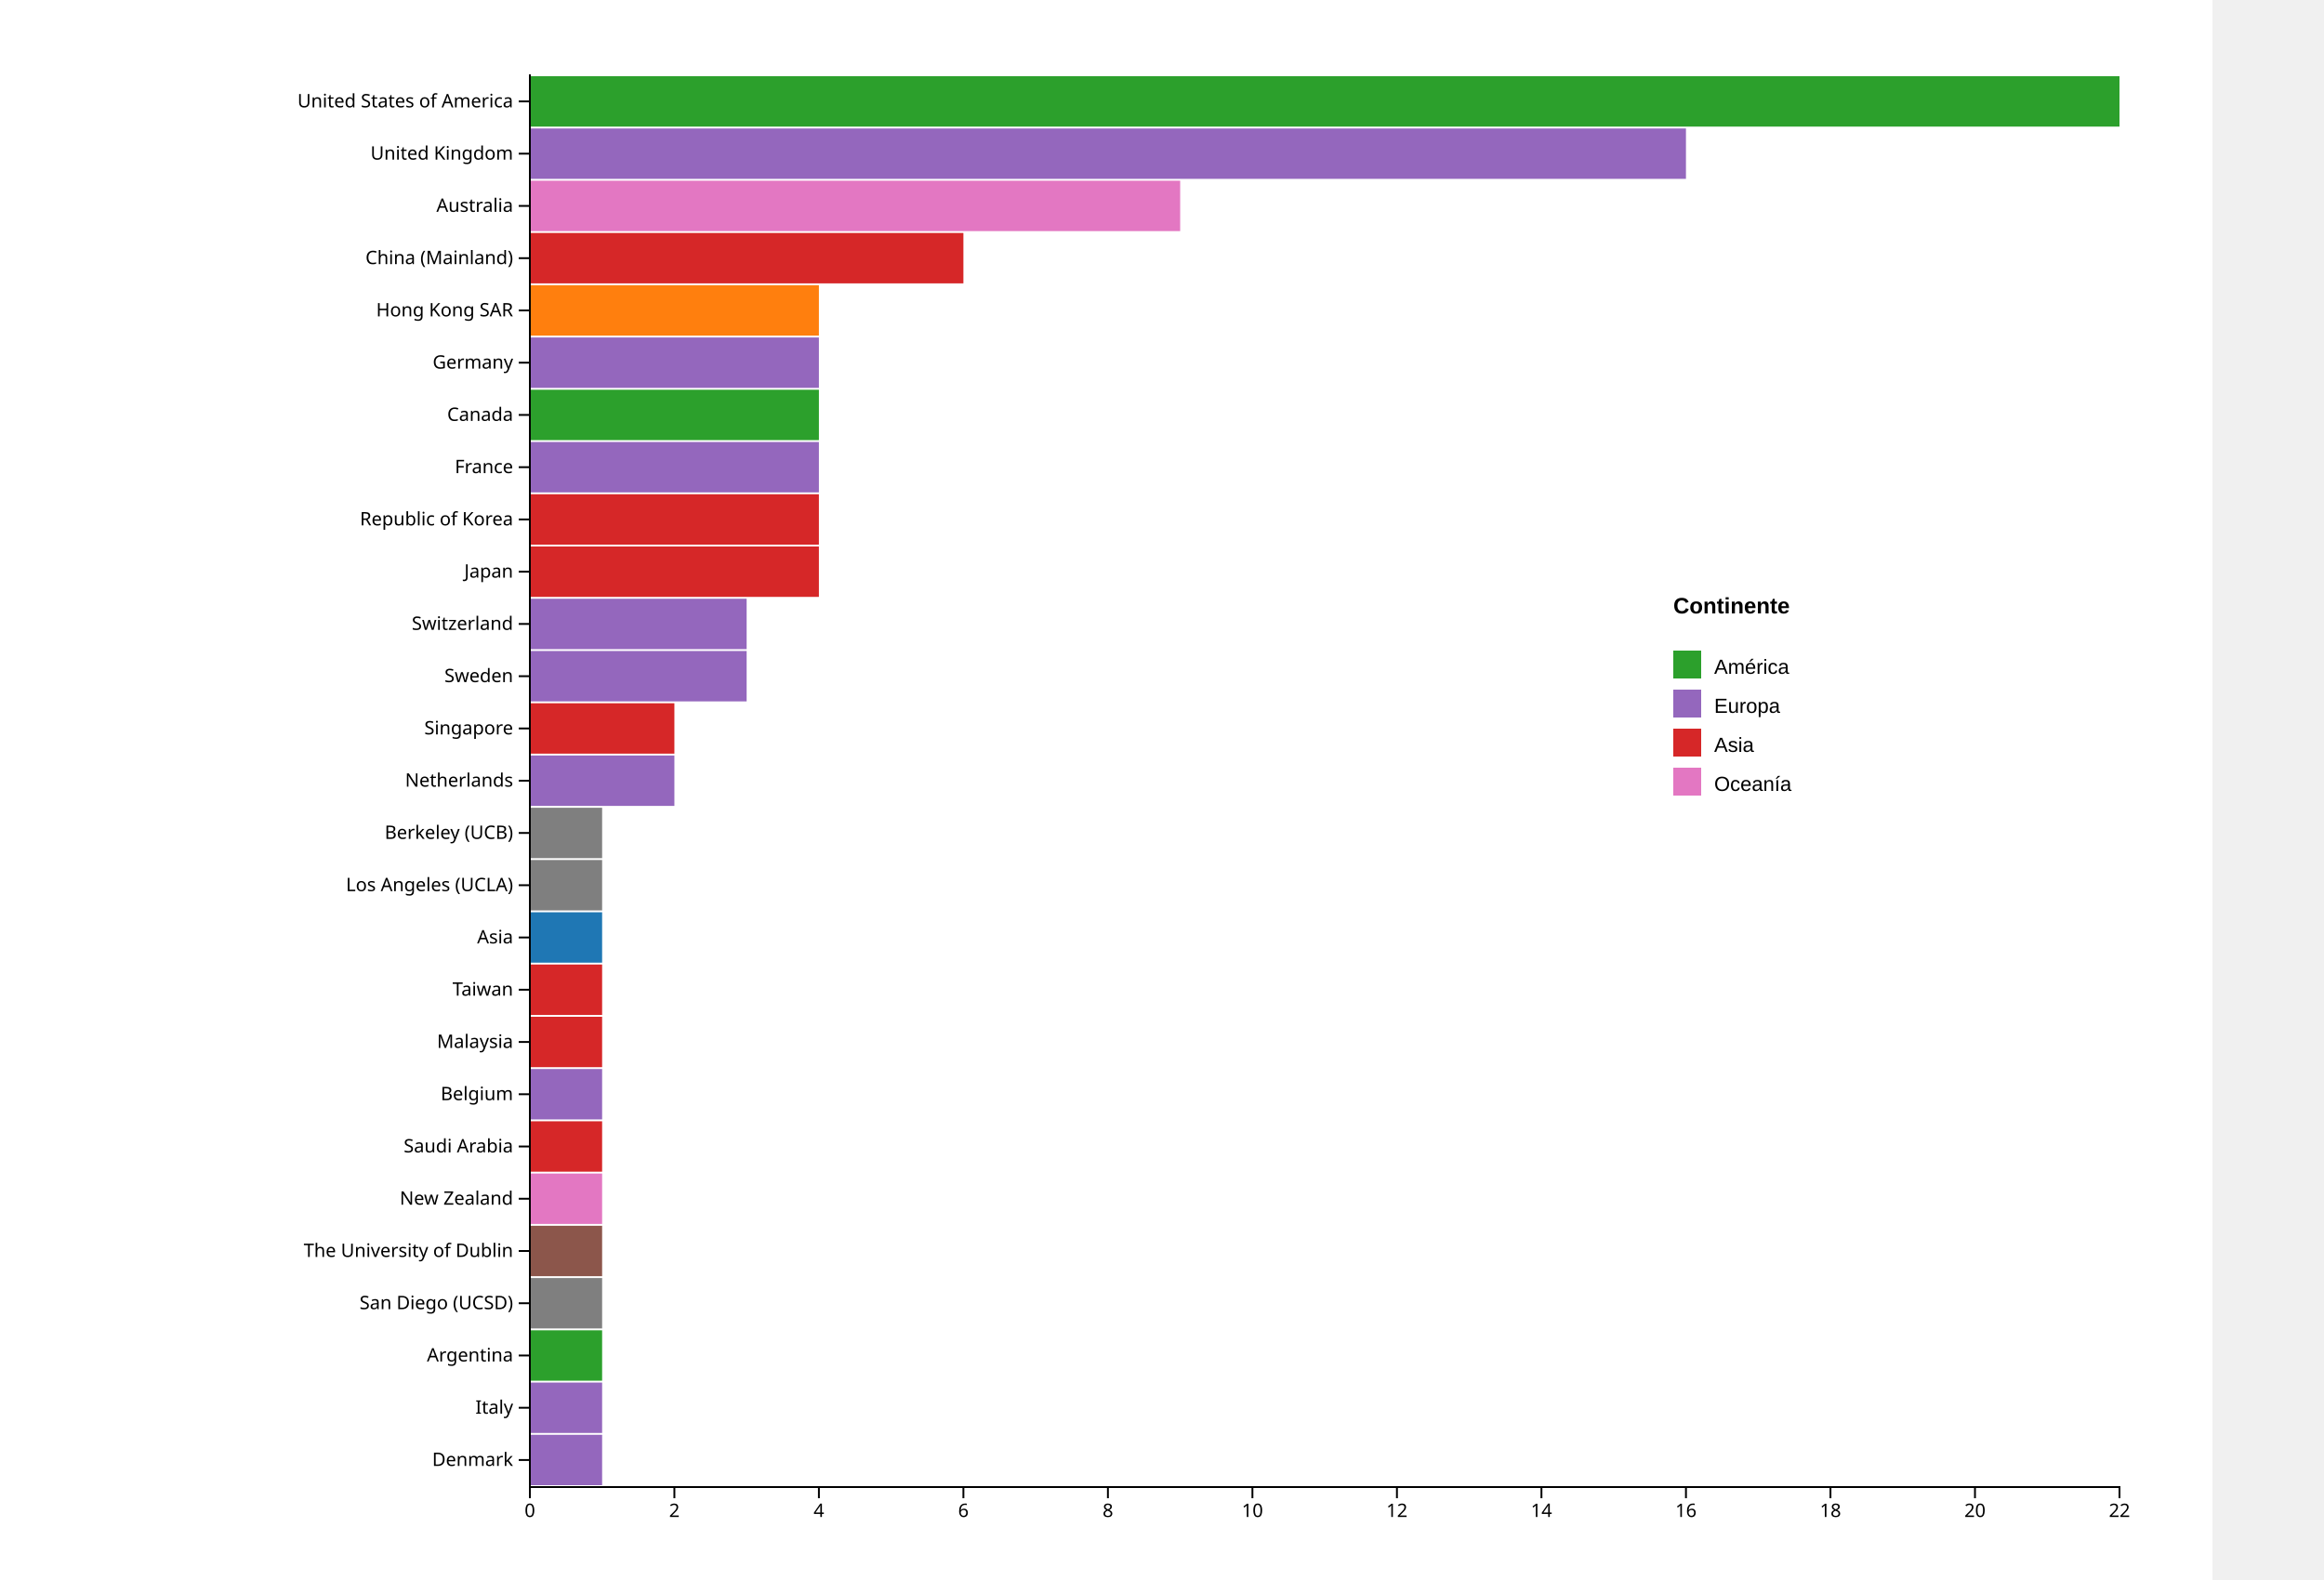
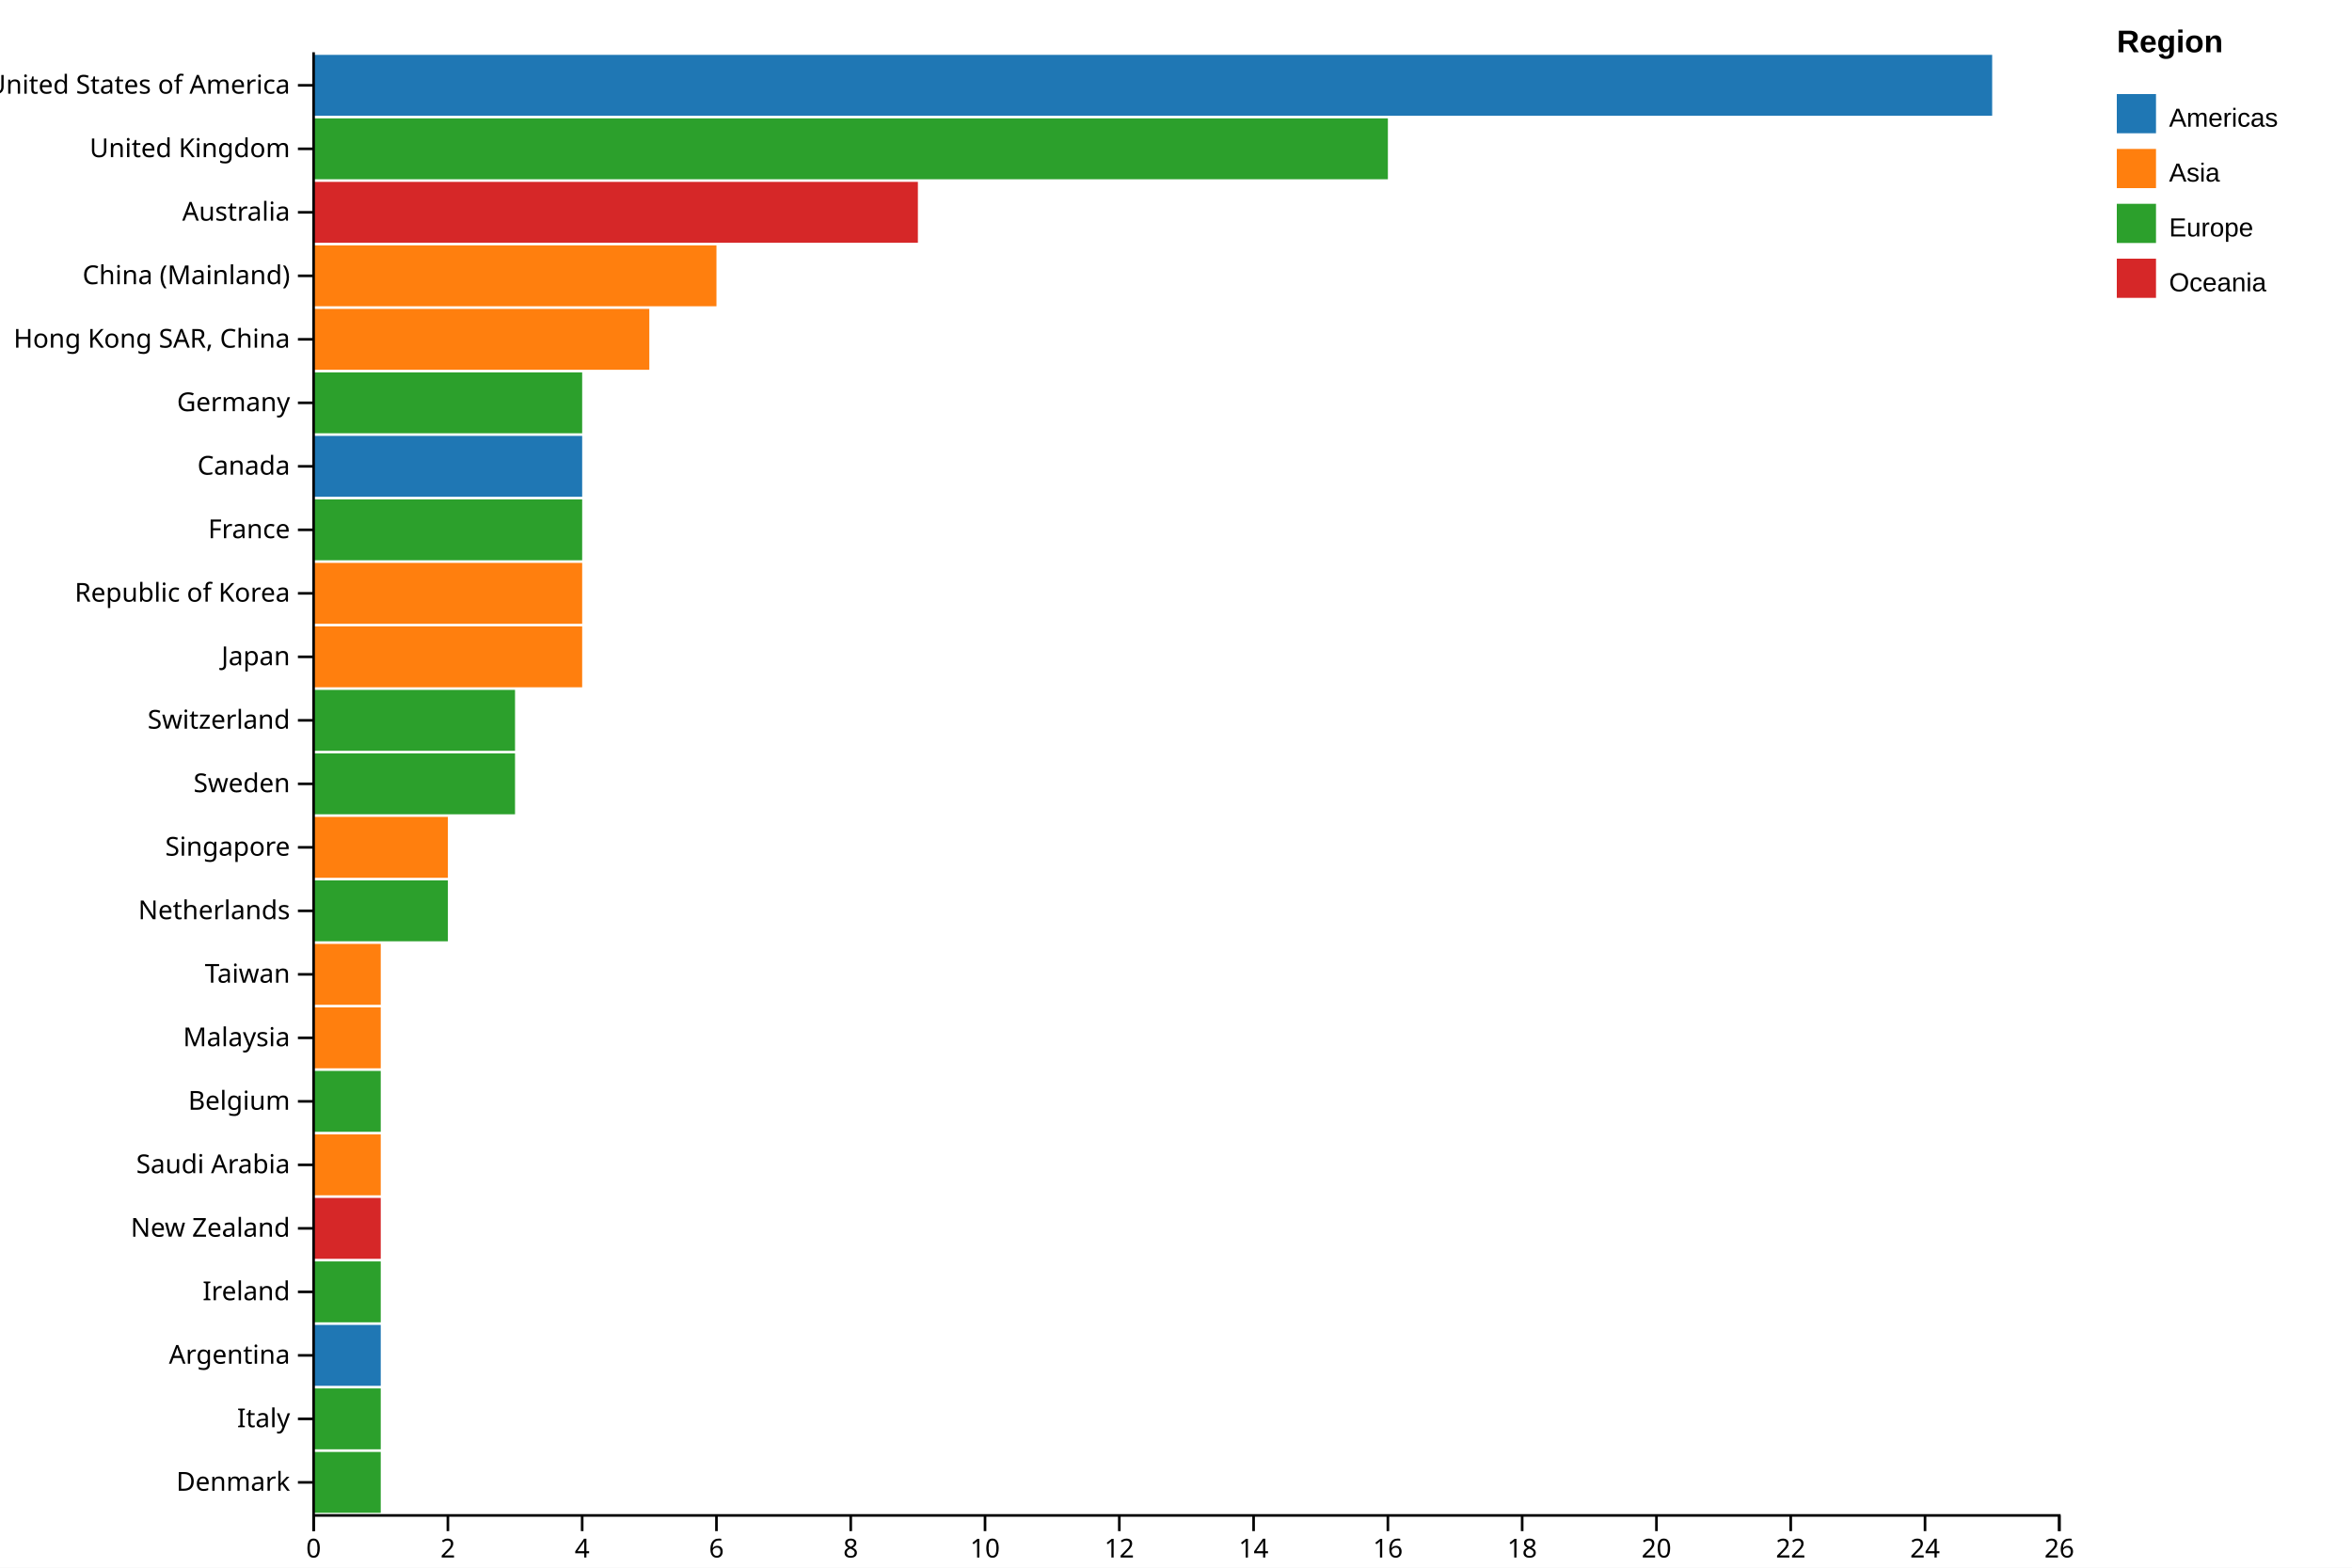
- <svg xmlns="http://www.w3.org/2000/svg" viewBox="-150 -20 1250 850" style="width:100%; height:auto;">
-   <rect width="1200" height="850" x="-160" y="-20" fill="#FFFFFF" id="background" />
+ <svg xmlns="http://www.w3.org/2000/svg" viewBox="0 0 900 600">
+   <rect width="1000" height="600" x="0" y="0" fill="#FFFFFF" id="background" />
  <g id="viz">
    <g transform="translate(0,0)">
-       <g transform="translate(135,20)">
+       <g transform="translate(120,20)">
        <g class="bars">
-           <rect id="undefined - United States of America" x="0" y="0.999" height="27.112" width="855" fill="#2ca02c" />
-           <rect id="undefined - United Kingdom" x="0" y="29.11" height="27.112" width="621.818" fill="#9467bd" />
-           <rect id="undefined - Switzerland" x="0" y="282.11" height="27.112" width="116.591" fill="#9467bd" />
-           <rect id="undefined - Singapore" x="0" y="338.333" height="27.112" width="77.727" fill="#d62728" />
-           <rect id="undefined - Hong Kong SAR" x="0" y="113.443" height="27.112" width="155.455" fill="#ff7f0e" />
-           <rect id="undefined - China (Mainland)" x="0" y="85.332" height="27.112" width="233.182" fill="#d62728" />
-           <rect id="undefined - Australia" x="0" y="57.221" height="27.112" width="349.773" fill="#e377c2" />
-           <rect id="undefined -  Berkeley (UCB)" x="0" y="394.555" height="27.112" width="38.864" fill="#7f7f7f" />
-           <rect id="undefined - Germany" x="0" y="141.554" height="27.112" width="155.455" fill="#9467bd" />
-           <rect id="undefined - Canada" x="0" y="169.666" height="27.112" width="155.455" fill="#2ca02c" />
-           <rect id="undefined - France" x="0" y="197.777" height="27.112" width="155.455" fill="#9467bd" />
-           <rect id="undefined - Republic of Korea" x="0" y="225.888" height="27.112" width="155.455" fill="#d62728" />
-           <rect id="undefined - Japan" x="0" y="253.999" height="27.112" width="155.455" fill="#d62728" />
-           <rect id="undefined - Netherlands" x="0" y="366.444" height="27.112" width="77.727" fill="#9467bd" />
-           <rect id="undefined -  Los Angeles (UCLA)" x="0" y="422.666" height="27.112" width="38.864" fill="#7f7f7f" />
-           <rect id="undefined - Asia" x="0" y="450.777" height="27.112" width="38.864" fill="#1f77b4" />
-           <rect id="undefined - Taiwan" x="0" y="478.888" height="27.112" width="38.864" fill="#d62728" />
-           <rect id="undefined - Malaysia" x="0" y="507" height="27.112" width="38.864" fill="#d62728" />
-           <rect id="undefined - Belgium" x="0" y="535.111" height="27.112" width="38.864" fill="#9467bd" />
-           <rect id="undefined - Saudi Arabia" x="0" y="563.222" height="27.112" width="38.864" fill="#d62728" />
-           <rect id="undefined - New Zealand" x="0" y="591.333" height="27.112" width="38.864" fill="#e377c2" />
-           <rect id="undefined - Sweden" x="0" y="310.221" height="27.112" width="116.591" fill="#9467bd" />
-           <rect id="undefined -  The University of Dublin" x="0" y="619.444" height="27.112" width="38.864" fill="#8c564b" />
-           <rect id="undefined -  San Diego (UCSD)" x="0" y="647.555" height="27.112" width="38.864" fill="#7f7f7f" />
-           <rect id="undefined - Argentina" x="0" y="675.667" height="27.112" width="38.864" fill="#2ca02c" />
-           <rect id="undefined - Italy" x="0" y="703.778" height="27.112" width="38.864" fill="#9467bd" />
-           <rect id="undefined - Denmark" x="0" y="731.889" height="27.112" width="38.864" fill="#9467bd" />
-         </g>
-         <g id="xAxis" transform="translate(0,760)" fill="none" font-size="10" font-family="sans-serif" text-anchor="middle">
-           <path class="domain" stroke="currentColor" d="M0,6V0H855V6" />
+           <rect id="undefined - United States of America" x="0" y="0.998" height="23.306" width="642.308" fill="#1f77b4" />
+           <rect id="undefined - United Kingdom" x="0" y="25.303" height="23.306" width="411.077" fill="#2ca02c" />
+           <rect id="undefined - Switzerland" x="0" y="244.042" height="23.306" width="77.077" fill="#2ca02c" />
+           <rect id="undefined - Singapore" x="0" y="292.651" height="23.306" width="51.385" fill="#ff7f0e" />
+           <rect id="undefined - Hong Kong SAR, China" x="0" y="98.216" height="23.306" width="128.462" fill="#ff7f0e" />
+           <rect id="undefined - China (Mainland)" x="0" y="73.911" height="23.306" width="154.154" fill="#ff7f0e" />
+           <rect id="undefined - Australia" x="0" y="49.607" height="23.306" width="231.231" fill="#d62728" />
+           <rect id="undefined - Germany" x="0" y="122.52" height="23.306" width="102.769" fill="#2ca02c" />
+           <rect id="undefined - Canada" x="0" y="146.825" height="23.306" width="102.769" fill="#1f77b4" />
+           <rect id="undefined - France" x="0" y="171.129" height="23.306" width="102.769" fill="#2ca02c" />
+           <rect id="undefined - Republic of Korea" x="0" y="195.434" height="23.306" width="102.769" fill="#ff7f0e" />
+           <rect id="undefined - Japan" x="0" y="219.738" height="23.306" width="102.769" fill="#ff7f0e" />
+           <rect id="undefined - Netherlands" x="0" y="316.956" height="23.306" width="51.385" fill="#2ca02c" />
+           <rect id="undefined - Taiwan" x="0" y="341.26" height="23.306" width="25.692" fill="#ff7f0e" />
+           <rect id="undefined - Malaysia" x="0" y="365.565" height="23.306" width="25.692" fill="#ff7f0e" />
+           <rect id="undefined - Belgium" x="0" y="389.869" height="23.306" width="25.692" fill="#2ca02c" />
+           <rect id="undefined - Saudi Arabia" x="0" y="414.173" height="23.306" width="25.692" fill="#ff7f0e" />
+           <rect id="undefined - New Zealand" x="0" y="438.478" height="23.306" width="25.692" fill="#d62728" />
+           <rect id="undefined - Sweden" x="0" y="268.347" height="23.306" width="77.077" fill="#2ca02c" />
+           <rect id="undefined - Ireland" x="0" y="462.782" height="23.306" width="25.692" fill="#2ca02c" />
+           <rect id="undefined - Argentina" x="0" y="487.087" height="23.306" width="25.692" fill="#1f77b4" />
+           <rect id="undefined - Italy" x="0" y="511.391" height="23.306" width="25.692" fill="#2ca02c" />
+           <rect id="undefined - Denmark" x="0" y="535.696" height="23.306" width="25.692" fill="#2ca02c" />
+         </g>
+         <g id="xAxis" transform="translate(0,560)" fill="none" font-size="10" font-family="sans-serif" text-anchor="middle">
+           <path class="domain" stroke="currentColor" d="M0,6V0H668V6" />
          <g class="tick" opacity="1" transform="translate(0,0)">
            <line stroke="currentColor" y2="6" />
            <text fill="currentColor" y="9" dy="0.71em">0</text>
          </g>
-           <g class="tick" opacity="1" transform="translate(77.72727,0)">
+           <g class="tick" opacity="1" transform="translate(51.38462,0)">
            <line stroke="currentColor" y2="6" />
            <text fill="currentColor" y="9" dy="0.71em">2</text>
          </g>
-           <g class="tick" opacity="1" transform="translate(155.4545,0)">
+           <g class="tick" opacity="1" transform="translate(102.7692,0)">
            <line stroke="currentColor" y2="6" />
            <text fill="currentColor" y="9" dy="0.71em">4</text>
          </g>
-           <g class="tick" opacity="1" transform="translate(233.1818,0)">
+           <g class="tick" opacity="1" transform="translate(154.1538,0)">
            <line stroke="currentColor" y2="6" />
            <text fill="currentColor" y="9" dy="0.71em">6</text>
          </g>
-           <g class="tick" opacity="1" transform="translate(310.9091,0)">
+           <g class="tick" opacity="1" transform="translate(205.5385,0)">
            <line stroke="currentColor" y2="6" />
            <text fill="currentColor" y="9" dy="0.71em">8</text>
          </g>
-           <g class="tick" opacity="1" transform="translate(388.6364,0)">
+           <g class="tick" opacity="1" transform="translate(256.9231,0)">
            <line stroke="currentColor" y2="6" />
            <text fill="currentColor" y="9" dy="0.71em">10</text>
          </g>
-           <g class="tick" opacity="1" transform="translate(466.3636,0)">
+           <g class="tick" opacity="1" transform="translate(308.3077,0)">
            <line stroke="currentColor" y2="6" />
            <text fill="currentColor" y="9" dy="0.71em">12</text>
          </g>
-           <g class="tick" opacity="1" transform="translate(544.0909,0)">
+           <g class="tick" opacity="1" transform="translate(359.6923,0)">
            <line stroke="currentColor" y2="6" />
            <text fill="currentColor" y="9" dy="0.71em">14</text>
          </g>
-           <g class="tick" opacity="1" transform="translate(621.8182,0)">
+           <g class="tick" opacity="1" transform="translate(411.0769,0)">
            <line stroke="currentColor" y2="6" />
            <text fill="currentColor" y="9" dy="0.71em">16</text>
          </g>
-           <g class="tick" opacity="1" transform="translate(699.5455,0)">
+           <g class="tick" opacity="1" transform="translate(462.4615,0)">
            <line stroke="currentColor" y2="6" />
            <text fill="currentColor" y="9" dy="0.71em">18</text>
          </g>
-           <g class="tick" opacity="1" transform="translate(777.2727,0)">
+           <g class="tick" opacity="1" transform="translate(513.8462,0)">
            <line stroke="currentColor" y2="6" />
            <text fill="currentColor" y="9" dy="0.71em">20</text>
          </g>
-           <g class="tick" opacity="1" transform="translate(855,0)">
+           <g class="tick" opacity="1" transform="translate(565.2308,0)">
            <line stroke="currentColor" y2="6" />
            <text fill="currentColor" y="9" dy="0.71em">22</text>
          </g>
-           <text font-family="Arial, sans-serif" font-size="10" x="855" dy="-5" fill="black" font-weight="bold" text-anchor="end" />
+           <g class="tick" opacity="1" transform="translate(616.6154,0)">
+             <line stroke="currentColor" y2="6" />
+             <text fill="currentColor" y="9" dy="0.71em">24</text>
+           </g>
+           <g class="tick" opacity="1" transform="translate(668,0)">
+             <line stroke="currentColor" y2="6" />
+             <text fill="currentColor" y="9" dy="0.71em">26</text>
+           </g>
+           <text font-family="Arial, sans-serif" font-size="10" x="668" dy="-5" fill="black" font-weight="bold" text-anchor="end" />
        </g>
        <g id="yAxis" transform="translate(0,0)" fill="none" font-size="10" font-family="sans-serif" text-anchor="end">
-           <path class="domain" stroke="currentColor" d="M0,0V760" />
-           <g class="tick" opacity="1" transform="translate(0,14.55492)">
+           <path class="domain" stroke="currentColor" d="M0,0V560" />
+           <g class="tick" opacity="1" transform="translate(0,12.65132)">
            <line stroke="currentColor" x2="-6" />
            <text fill="currentColor" x="-9" dy="0.32em">United States of America</text>
          </g>
-           <g class="tick" opacity="1" transform="translate(0,42.66608)">
+           <g class="tick" opacity="1" transform="translate(0,36.95575)">
            <line stroke="currentColor" x2="-6" />
            <text fill="currentColor" x="-9" dy="0.32em">United Kingdom</text>
          </g>
-           <g class="tick" opacity="1" transform="translate(0,70.77724)">
+           <g class="tick" opacity="1" transform="translate(0,61.26017)">
            <line stroke="currentColor" x2="-6" />
            <text fill="currentColor" x="-9" dy="0.32em">Australia</text>
          </g>
-           <g class="tick" opacity="1" transform="translate(0,98.8884)">
+           <g class="tick" opacity="1" transform="translate(0,85.5646)">
            <line stroke="currentColor" x2="-6" />
            <text fill="currentColor" x="-9" dy="0.32em">China (Mainland)</text>
          </g>
-           <g class="tick" opacity="1" transform="translate(0,126.9996)">
-             <line stroke="currentColor" x2="-6" />
-             <text fill="currentColor" x="-9" dy="0.32em">Hong Kong SAR</text>
-           </g>
-           <g class="tick" opacity="1" transform="translate(0,155.1107)">
+           <g class="tick" opacity="1" transform="translate(0,109.869)">
+             <line stroke="currentColor" x2="-6" />
+             <text fill="currentColor" x="-9" dy="0.32em">Hong Kong SAR, China</text>
+           </g>
+           <g class="tick" opacity="1" transform="translate(0,134.1734)">
            <line stroke="currentColor" x2="-6" />
            <text fill="currentColor" x="-9" dy="0.32em">Germany</text>
          </g>
-           <g class="tick" opacity="1" transform="translate(0,183.2219)">
+           <g class="tick" opacity="1" transform="translate(0,158.4779)">
            <line stroke="currentColor" x2="-6" />
            <text fill="currentColor" x="-9" dy="0.32em">Canada</text>
          </g>
-           <g class="tick" opacity="1" transform="translate(0,211.333)">
+           <g class="tick" opacity="1" transform="translate(0,182.7823)">
            <line stroke="currentColor" x2="-6" />
            <text fill="currentColor" x="-9" dy="0.32em">France</text>
          </g>
-           <g class="tick" opacity="1" transform="translate(0,239.4442)">
+           <g class="tick" opacity="1" transform="translate(0,207.0867)">
            <line stroke="currentColor" x2="-6" />
            <text fill="currentColor" x="-9" dy="0.32em">Republic of Korea</text>
          </g>
-           <g class="tick" opacity="1" transform="translate(0,267.5554)">
+           <g class="tick" opacity="1" transform="translate(0,231.3911)">
            <line stroke="currentColor" x2="-6" />
            <text fill="currentColor" x="-9" dy="0.32em">Japan</text>
          </g>
-           <g class="tick" opacity="1" transform="translate(0,295.6665)">
+           <g class="tick" opacity="1" transform="translate(0,255.6956)">
            <line stroke="currentColor" x2="-6" />
            <text fill="currentColor" x="-9" dy="0.32em">Switzerland</text>
          </g>
-           <g class="tick" opacity="1" transform="translate(0,323.7777)">
+           <g class="tick" opacity="1" transform="translate(0,280)">
            <line stroke="currentColor" x2="-6" />
            <text fill="currentColor" x="-9" dy="0.32em">Sweden</text>
          </g>
-           <g class="tick" opacity="1" transform="translate(0,351.8888)">
+           <g class="tick" opacity="1" transform="translate(0,304.3044)">
            <line stroke="currentColor" x2="-6" />
            <text fill="currentColor" x="-9" dy="0.32em">Singapore</text>
          </g>
-           <g class="tick" opacity="1" transform="translate(0,380)">
+           <g class="tick" opacity="1" transform="translate(0,328.6089)">
            <line stroke="currentColor" x2="-6" />
            <text fill="currentColor" x="-9" dy="0.32em">Netherlands</text>
          </g>
-           <g class="tick" opacity="1" transform="translate(0,408.1112)">
-             <line stroke="currentColor" x2="-6" />
-             <text fill="currentColor" x="-9" dy="0.32em">Berkeley (UCB)</text>
-           </g>
-           <g class="tick" opacity="1" transform="translate(0,436.2223)">
-             <line stroke="currentColor" x2="-6" />
-             <text fill="currentColor" x="-9" dy="0.32em">Los Angeles (UCLA)</text>
-           </g>
-           <g class="tick" opacity="1" transform="translate(0,464.3335)">
-             <line stroke="currentColor" x2="-6" />
-             <text fill="currentColor" x="-9" dy="0.32em">Asia</text>
-           </g>
-           <g class="tick" opacity="1" transform="translate(0,492.4446)">
+           <g class="tick" opacity="1" transform="translate(0,352.9133)">
            <line stroke="currentColor" x2="-6" />
            <text fill="currentColor" x="-9" dy="0.32em">Taiwan</text>
          </g>
-           <g class="tick" opacity="1" transform="translate(0,520.5558)">
+           <g class="tick" opacity="1" transform="translate(0,377.2177)">
            <line stroke="currentColor" x2="-6" />
            <text fill="currentColor" x="-9" dy="0.32em">Malaysia</text>
          </g>
-           <g class="tick" opacity="1" transform="translate(0,548.667)">
+           <g class="tick" opacity="1" transform="translate(0,401.5221)">
            <line stroke="currentColor" x2="-6" />
            <text fill="currentColor" x="-9" dy="0.32em">Belgium</text>
          </g>
-           <g class="tick" opacity="1" transform="translate(0,576.7781)">
+           <g class="tick" opacity="1" transform="translate(0,425.8266)">
            <line stroke="currentColor" x2="-6" />
            <text fill="currentColor" x="-9" dy="0.32em">Saudi Arabia</text>
          </g>
-           <g class="tick" opacity="1" transform="translate(0,604.8893)">
+           <g class="tick" opacity="1" transform="translate(0,450.131)">
            <line stroke="currentColor" x2="-6" />
            <text fill="currentColor" x="-9" dy="0.32em">New Zealand</text>
          </g>
-           <g class="tick" opacity="1" transform="translate(0,633.0004)">
-             <line stroke="currentColor" x2="-6" />
-             <text fill="currentColor" x="-9" dy="0.32em">The University of Dublin</text>
-           </g>
-           <g class="tick" opacity="1" transform="translate(0,661.1116)">
-             <line stroke="currentColor" x2="-6" />
-             <text fill="currentColor" x="-9" dy="0.32em">San Diego (UCSD)</text>
-           </g>
-           <g class="tick" opacity="1" transform="translate(0,689.2228)">
+           <g class="tick" opacity="1" transform="translate(0,474.4354)">
+             <line stroke="currentColor" x2="-6" />
+             <text fill="currentColor" x="-9" dy="0.32em">Ireland</text>
+           </g>
+           <g class="tick" opacity="1" transform="translate(0,498.7398)">
            <line stroke="currentColor" x2="-6" />
            <text fill="currentColor" x="-9" dy="0.32em">Argentina</text>
          </g>
-           <g class="tick" opacity="1" transform="translate(0,717.3339)">
+           <g class="tick" opacity="1" transform="translate(0,523.0443)">
            <line stroke="currentColor" x2="-6" />
            <text fill="currentColor" x="-9" dy="0.32em">Italy</text>
          </g>
-           <g class="tick" opacity="1" transform="translate(0,745.4451)">
+           <g class="tick" opacity="1" transform="translate(0,547.3487)">
            <line stroke="currentColor" x2="-6" />
            <text fill="currentColor" x="-9" dy="0.32em">Denmark</text>
          </g>
        </g>
      </g>
      <text y="4" x="4" style="                     font-family: Arial, sans-serif;                     font-size: 12px;                     fill: black;                     font-weight: bold;                     dominant-baseline: hanging;                 " />
    </g>
  </g>
-   <g id="legend" transform="translate(750, 320)" font-family="Arial, sans-serif">
-     <text x="0" y="-10" font-size="12" font-weight="bold">Continente</text>
-     <g transform="translate(0, 10)">
-       <rect width="15" height="15" style="fill: rgb(44, 160, 44)" />
-       <text x="22" y="12.5" font-size="11">América</text>
-     </g>
-     <g transform="translate(0, 31)">
-       <rect width="15" height="15" style="fill: rgb(148, 103, 189)" />
-       <text x="22" y="12.5" font-size="11">Europa</text>
-     </g>
-     <g transform="translate(0, 52)">
-       <rect width="15" height="15" style="fill: rgb(214, 39, 40)" />
-       <text x="22" y="12.5" font-size="11">Asia</text>
-     </g>
-     <g transform="translate(0, 73)">
-       <rect width="15" height="15" style="fill: rgb(227, 119, 194)" />
-       <text x="22" y="12.5" font-size="11">Oceanía</text>
+   <g id="legend" transform="translate(805,20)">
+     <g transform="translate(5,0)">
+       <g class="legendColor" transform="translate(0,0)">
+         <g class="legendCells" transform="translate(0,16)">
+           <g class="cell" transform="translate(0, 0)">
+             <rect class="swatch" height="15" width="15" style="fill: rgb(31, 119, 180)" />
+             <text class="label" transform="translate( 20, 12.5)" font-family="&quot;Arial&quot;, sans-serif" font-size="10px">
+               <tspan x="0" dy="0em">Americas</tspan>
+             </text>
+           </g>
+           <g class="cell" transform="translate(0, 21)">
+             <rect class="swatch" height="15" width="15" style="fill: rgb(255, 127, 14)" />
+             <text class="label" transform="translate( 20, 12.5)" font-family="&quot;Arial&quot;, sans-serif" font-size="10px">
+               <tspan x="0" dy="0em">Asia</tspan>
+             </text>
+           </g>
+           <g class="cell" transform="translate(0, 42)">
+             <rect class="swatch" height="15" width="15" style="fill: rgb(44, 160, 44)" />
+             <text class="label" transform="translate( 20, 12.5)" font-family="&quot;Arial&quot;, sans-serif" font-size="10px">
+               <tspan x="0" dy="0em">Europe</tspan>
+             </text>
+           </g>
+           <g class="cell" transform="translate(0, 63)">
+             <rect class="swatch" height="15" width="15" style="fill: rgb(214, 39, 40)" />
+             <text class="label" transform="translate( 20, 12.5)" font-family="&quot;Arial&quot;, sans-serif" font-size="10px">
+               <tspan x="0" dy="0em">Oceania</tspan>
+             </text>
+           </g>
+         </g>
+         <text class="legendTitle" font-family="&quot;Arial&quot;, sans-serif" font-size="12px" font-weight="bold">
+           <tspan x="0" dy="0em">Region</tspan>
+         </text>
+       </g>
    </g>
  </g>
</svg>
